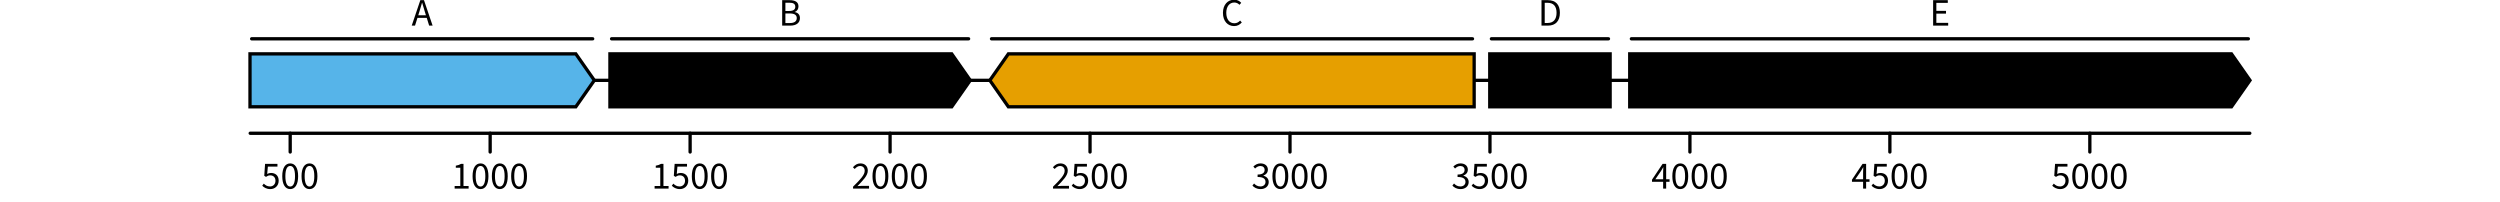
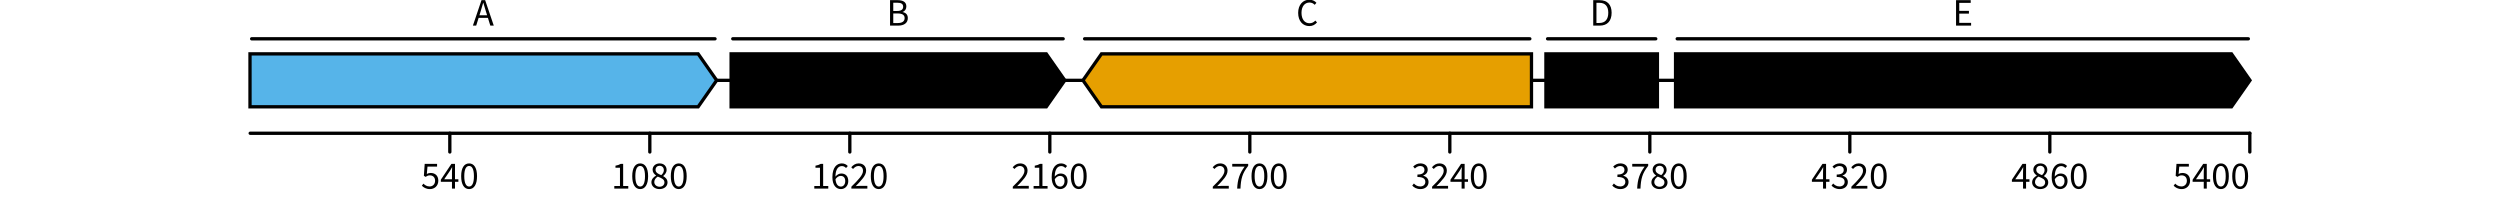
<svg xmlns="http://www.w3.org/2000/svg" xmlns:xlink="http://www.w3.org/1999/xlink" class="typst-doc" viewBox="0 0 566.929 45.644" width="566.929pt" height="45.644pt">
  <g>
    <g class="typst-group" transform="matrix(1 0 0 1 56.69291 0)">
      <g>
        <g class="typst-group">
          <g>
            <path class="typst-shape" fill="none" stroke="#000000" stroke-width="0.75" stroke-linecap="butt" stroke-linejoin="miter" stroke-miterlimit="4" transform="matrix(1 0 0 1 0 18.2176)" d="M 0 0h 453.543 " />
            <g class="typst-group" transform="matrix(1 0 0 1 0 12.2176)">
              <g>
-                 <path class="typst-shape" fill="#56b4e9" fill-rule="nonzero" stroke="#000000" stroke-width="0.75" stroke-linecap="butt" stroke-linejoin="miter" stroke-miterlimit="4" d="M 0 0h 73.885 l 4.2 6 l -4.2 6 h -73.885 Z " />
+                 <path class="typst-shape" fill="#56b4e9" fill-rule="nonzero" stroke="#000000" stroke-width="0.75" stroke-linecap="butt" stroke-linejoin="miter" stroke-miterlimit="4" d="M 0 0h 101.627 l 4.2 6 l -4.2 6 h -101.627 Z " />
              </g>
            </g>
-             <g class="typst-group" transform="matrix(1 0 0 1 81.62147 12.2176)">
+             <g class="typst-group" transform="matrix(1 0 0 1 109.1024 12.2176)">
              <g>
-                 <path class="typst-shape" fill="oklch(85.000% 0.012 -95.500deg)" fill-rule="nonzero" stroke="#000000" stroke-width="0.75" stroke-linecap="butt" stroke-linejoin="miter" stroke-miterlimit="4" d="M 0 0h 77.512 l 4.2 6 l -4.2 6 h -77.512 Z " />
+                 <path class="typst-shape" fill="oklch(85.000% 0.012 -95.500deg)" fill-rule="nonzero" stroke="#000000" stroke-width="0.75" stroke-linecap="butt" stroke-linejoin="miter" stroke-miterlimit="4" d="M 0 0h 71.475 l 4.2 6 l -4.2 6 h -71.475 Z " />
              </g>
            </g>
-             <g class="typst-group" transform="matrix(1 0 0 1 167.7775 12.2176)">
+             <g class="typst-group" transform="matrix(1 0 0 1 188.8924 12.2176)">
              <g>
-                 <path class="typst-shape" fill="#e69f00" fill-rule="nonzero" stroke="#000000" stroke-width="0.75" stroke-linecap="butt" stroke-linejoin="miter" stroke-miterlimit="4" d="M 0 0m 109.826 0 h -105.626 l -4.2 6 l 4.2 6 h 105.626 Z " />
+                 <path class="typst-shape" fill="#e69f00" fill-rule="nonzero" stroke="#000000" stroke-width="0.75" stroke-linecap="butt" stroke-linejoin="miter" stroke-miterlimit="4" d="M 0 0m 101.711 0 h -97.511 l -4.2 6 l 4.2 6 h 97.511 Z " />
              </g>
            </g>
-             <g class="typst-group" transform="matrix(1 0 0 1 281.1406 12.2176)">
+             <g class="typst-group" transform="matrix(1 0 0 1 293.8793 12.2176)">
              <g>
-                 <path class="typst-shape" fill="oklch(85.000% 0.012 -95.500deg)" fill-rule="nonzero" stroke="#000000" stroke-width="0.75" stroke-linecap="butt" stroke-linejoin="miter" stroke-miterlimit="4" d="M 0 0h 27.298 v 12 h -27.298 Z " />
+                 <path class="typst-shape" fill="oklch(85.000% 0.012 -95.500deg)" fill-rule="nonzero" stroke="#000000" stroke-width="0.75" stroke-linecap="butt" stroke-linejoin="miter" stroke-miterlimit="4" d="M 0 0h 25.281 v 12 h -25.281 Z " />
              </g>
            </g>
-             <g class="typst-group" transform="matrix(1 0 0 1 312.8823 12.2176)">
+             <g class="typst-group" transform="matrix(1 0 0 1 323.2756 12.2176)">
              <g>
-                 <path class="typst-shape" fill="oklch(85.000% 0.012 -95.500deg)" fill-rule="nonzero" stroke="#000000" stroke-width="0.75" stroke-linecap="butt" stroke-linejoin="miter" stroke-miterlimit="4" d="M 0 0h 136.461 l 4.2 6 l -4.2 6 h -136.461 Z " />
+                 <path class="typst-shape" fill="oklch(85.000% 0.012 -95.500deg)" fill-rule="nonzero" stroke="#000000" stroke-width="0.75" stroke-linecap="butt" stroke-linejoin="miter" stroke-miterlimit="4" d="M 0 0h 126.068 l 4.2 6 l -4.2 6 h -126.068 Z " />
              </g>
            </g>
-             <path class="typst-shape" fill="none" stroke="#000000" stroke-width="0.75" stroke-linecap="round" stroke-linejoin="miter" stroke-miterlimit="4" transform="matrix(1 0 0 1 0.375 8.798064)" d="M 0 0h 77.335 " />
-             <g class="typst-text" transform="matrix(1 0 0 -1 36.64867 5.808)">
+             <path class="typst-shape" fill="none" stroke="#000000" stroke-width="0.75" stroke-linecap="round" stroke-linejoin="miter" stroke-miterlimit="4" transform="matrix(1 0 0 1 0.375 8.798064)" d="M 0 0h 105.077 " />
+             <g class="typst-text" transform="matrix(1 0 0 -1 50.51979 5.808)">
              <use xlink:href="#g99868E977333ADAA681DF926937364CA" x="0" y="0" fill="#000000" fill-rule="nonzero" />
            </g>
-             <path class="typst-shape" fill="none" stroke="#000000" stroke-width="0.75" stroke-linecap="round" stroke-linejoin="miter" stroke-miterlimit="4" transform="matrix(1 0 0 1 81.99647 8.798064)" d="M 0 0h 80.962 " />
-             <g class="typst-text" transform="matrix(1 0 0 -1 119.8904 5.808)">
+             <path class="typst-shape" fill="none" stroke="#000000" stroke-width="0.75" stroke-linecap="round" stroke-linejoin="miter" stroke-miterlimit="4" transform="matrix(1 0 0 1 109.4774 8.798064)" d="M 0 0h 74.925 " />
+             <g class="typst-text" transform="matrix(1 0 0 -1 144.3524 5.808)">
              <use xlink:href="#gC67066D14D7CA054CB643CFC124C03B4" x="0" y="0" fill="#000000" fill-rule="nonzero" />
            </g>
-             <path class="typst-shape" fill="none" stroke="#000000" stroke-width="0.75" stroke-linecap="round" stroke-linejoin="miter" stroke-miterlimit="4" transform="matrix(1 0 0 1 168.1525 8.798064)" d="M 0 0h 109.076 " />
-             <g class="typst-text" transform="matrix(1 0 0 -1 220.1782 5.808)">
+             <path class="typst-shape" fill="none" stroke="#000000" stroke-width="0.75" stroke-linecap="round" stroke-linejoin="miter" stroke-miterlimit="4" transform="matrix(1 0 0 1 189.2674 8.798064)" d="M 0 0h 100.961 " />
+             <g class="typst-text" transform="matrix(1 0 0 -1 237.2356 5.808)">
              <use xlink:href="#g5DCCF50BBE1385BF67E06008F03121F6" x="0" y="0" fill="#000000" fill-rule="nonzero" />
            </g>
-             <path class="typst-shape" fill="none" stroke="#000000" stroke-width="0.75" stroke-linecap="round" stroke-linejoin="miter" stroke-miterlimit="4" transform="matrix(1 0 0 1 281.5156 8.798064)" d="M 0 0h 26.548 " />
-             <g class="typst-text" transform="matrix(1 0 0 -1 292.0835 5.808)">
+             <path class="typst-shape" fill="none" stroke="#000000" stroke-width="0.75" stroke-linecap="round" stroke-linejoin="miter" stroke-miterlimit="4" transform="matrix(1 0 0 1 294.2543 8.798064)" d="M 0 0h 24.531 " />
+             <g class="typst-text" transform="matrix(1 0 0 -1 303.8137 5.808)">
              <use xlink:href="#gB855857EF33FD070415BC0BF54E217E7" x="0" y="0" fill="#000000" fill-rule="nonzero" />
            </g>
-             <path class="typst-shape" fill="none" stroke="#000000" stroke-width="0.75" stroke-linecap="round" stroke-linejoin="miter" stroke-miterlimit="4" transform="matrix(1 0 0 1 313.2573 8.798064)" d="M 0 0h 139.911 " />
-             <g class="typst-text" transform="matrix(1 0 0 -1 380.894 5.808)">
+             <path class="typst-shape" fill="none" stroke="#000000" stroke-width="0.75" stroke-linecap="round" stroke-linejoin="miter" stroke-miterlimit="4" transform="matrix(1 0 0 1 323.6506 8.798064)" d="M 0 0h 129.518 " />
+             <g class="typst-text" transform="matrix(1 0 0 -1 386.0906 5.808)">
              <use xlink:href="#gDE663BC5FEE2CF5E34E5EF4FB7D1A5ED" x="0" y="0" fill="#000000" fill-rule="nonzero" />
            </g>
-             <path class="typst-shape" fill="none" stroke="#000000" stroke-width="0.75" stroke-linecap="round" stroke-linejoin="miter" stroke-miterlimit="4" transform="matrix(1 0 0 1 0.04534526 30.2176)" d="M 0 0h 453.453 " />
-             <path class="typst-shape" fill="none" stroke="#000000" stroke-width="0.75" stroke-linecap="round" stroke-linejoin="miter" stroke-miterlimit="4" transform="matrix(1 0 0 1 9.114398 30.2176)" d="M 0 0v 4.25 " />
-             <g class="typst-text" transform="matrix(1 0 0 -1 2.553998 42.7756)">
+             <path class="typst-shape" fill="none" stroke="#000000" stroke-width="0.75" stroke-linecap="round" stroke-linejoin="miter" stroke-miterlimit="4" transform="matrix(1 0 0 1 0.04199475 30.2176)" d="M 0 0h 453.459 " />
+             <path class="typst-shape" fill="none" stroke="#000000" stroke-width="0.75" stroke-linecap="round" stroke-linejoin="miter" stroke-miterlimit="4" transform="matrix(1 0 0 1 45.31234 30.2176)" d="M 0 0v 4.25 " />
+             <g class="typst-text" transform="matrix(1 0 0 -1 38.75194 42.7756)">
              <use xlink:href="#gD3A2C9180191844BFE7CB77EC3B94C0D" x="0" y="0" fill="#000000" fill-rule="nonzero" />
-               <use xlink:href="#gB397C455A64FCBB478DE0B6734CD41A3" x="4.374" y="0" fill="#000000" fill-rule="nonzero" />
+               <use xlink:href="#g37C09BBE57FA625FFFDF8DEC1409D461" x="4.374" y="0" fill="#000000" fill-rule="nonzero" />
              <use xlink:href="#gB397C455A64FCBB478DE0B6734CD41A3" x="8.747" y="0" fill="#000000" fill-rule="nonzero" />
            </g>
-             <path class="typst-shape" fill="none" stroke="#000000" stroke-width="0.75" stroke-linecap="round" stroke-linejoin="miter" stroke-miterlimit="4" transform="matrix(1 0 0 1 54.45966 30.2176)" d="M 0 0v 4.25 " />
-             <g class="typst-text" transform="matrix(1 0 0 -1 45.71246 42.7756)">
+             <path class="typst-shape" fill="none" stroke="#000000" stroke-width="0.75" stroke-linecap="round" stroke-linejoin="miter" stroke-miterlimit="4" transform="matrix(1 0 0 1 90.66667 30.2176)" d="M 0 0v 4.25 " />
+             <g class="typst-text" transform="matrix(1 0 0 -1 81.91947 42.7756)">
              <use xlink:href="#g73312DDF8B20F878AE00024E20500EAA" x="0" y="0" fill="#000000" fill-rule="nonzero" />
              <use xlink:href="#gB397C455A64FCBB478DE0B6734CD41A3" x="4.374" y="0" fill="#000000" fill-rule="nonzero" />
+               <use xlink:href="#g6056898929D02924A5AAF728EF689D96" x="8.747" y="0" fill="#000000" fill-rule="nonzero" />
+               <use xlink:href="#gB397C455A64FCBB478DE0B6734CD41A3" x="13.121" y="0" fill="#000000" fill-rule="nonzero" />
+             </g>
+             <path class="typst-shape" fill="none" stroke="#000000" stroke-width="0.75" stroke-linecap="round" stroke-linejoin="miter" stroke-miterlimit="4" transform="matrix(1 0 0 1 136.021 30.2176)" d="M 0 0v 4.25 " />
+             <g class="typst-text" transform="matrix(1 0 0 -1 127.2738 42.7756)">
+               <use xlink:href="#g73312DDF8B20F878AE00024E20500EAA" x="0" y="0" fill="#000000" fill-rule="nonzero" />
+               <use xlink:href="#gB0112A3F0F167AA92F104A3E83A579" x="4.374" y="0" fill="#000000" fill-rule="nonzero" />
+               <use xlink:href="#g31F75A78AF073F29C3314B5A0BA6B21C" x="8.747" y="0" fill="#000000" fill-rule="nonzero" />
+               <use xlink:href="#gB397C455A64FCBB478DE0B6734CD41A3" x="13.121" y="0" fill="#000000" fill-rule="nonzero" />
+             </g>
+             <path class="typst-shape" fill="none" stroke="#000000" stroke-width="0.75" stroke-linecap="round" stroke-linejoin="miter" stroke-miterlimit="4" transform="matrix(1 0 0 1 181.3753 30.2176)" d="M 0 0v 4.25 " />
+             <g class="typst-text" transform="matrix(1 0 0 -1 172.6281 42.7756)">
+               <use xlink:href="#g31F75A78AF073F29C3314B5A0BA6B21C" x="0" y="0" fill="#000000" fill-rule="nonzero" />
+               <use xlink:href="#g73312DDF8B20F878AE00024E20500EAA" x="4.374" y="0" fill="#000000" fill-rule="nonzero" />
+               <use xlink:href="#gB0112A3F0F167AA92F104A3E83A579" x="8.747" y="0" fill="#000000" fill-rule="nonzero" />
+               <use xlink:href="#gB397C455A64FCBB478DE0B6734CD41A3" x="13.121" y="0" fill="#000000" fill-rule="nonzero" />
+             </g>
+             <path class="typst-shape" fill="none" stroke="#000000" stroke-width="0.75" stroke-linecap="round" stroke-linejoin="miter" stroke-miterlimit="4" transform="matrix(1 0 0 1 226.7297 30.2176)" d="M 0 0v 4.25 " />
+             <g class="typst-text" transform="matrix(1 0 0 -1 217.9825 42.7756)">
+               <use xlink:href="#g31F75A78AF073F29C3314B5A0BA6B21C" x="0" y="0" fill="#000000" fill-rule="nonzero" />
+               <use xlink:href="#g78BB3C2FA17A52F8B707028DAFB00382" x="4.374" y="0" fill="#000000" fill-rule="nonzero" />
              <use xlink:href="#gB397C455A64FCBB478DE0B6734CD41A3" x="8.747" y="0" fill="#000000" fill-rule="nonzero" />
              <use xlink:href="#gB397C455A64FCBB478DE0B6734CD41A3" x="13.121" y="0" fill="#000000" fill-rule="nonzero" />
            </g>
-             <path class="typst-shape" fill="none" stroke="#000000" stroke-width="0.75" stroke-linecap="round" stroke-linejoin="miter" stroke-miterlimit="4" transform="matrix(1 0 0 1 99.80492 30.2176)" d="M 0 0v 4.25 " />
-             <g class="typst-text" transform="matrix(1 0 0 -1 91.05772 42.7756)">
-               <use xlink:href="#g73312DDF8B20F878AE00024E20500EAA" x="0" y="0" fill="#000000" fill-rule="nonzero" />
-               <use xlink:href="#gD3A2C9180191844BFE7CB77EC3B94C0D" x="4.374" y="0" fill="#000000" fill-rule="nonzero" />
-               <use xlink:href="#gB397C455A64FCBB478DE0B6734CD41A3" x="8.747" y="0" fill="#000000" fill-rule="nonzero" />
+             <path class="typst-shape" fill="none" stroke="#000000" stroke-width="0.75" stroke-linecap="round" stroke-linejoin="miter" stroke-miterlimit="4" transform="matrix(1 0 0 1 272.084 30.2176)" d="M 0 0v 4.25 " />
+             <g class="typst-text" transform="matrix(1 0 0 -1 263.3368 42.7756)">
+               <use xlink:href="#gBCA80F7593DEF82688D15CF0AABA8283" x="0" y="0" fill="#000000" fill-rule="nonzero" />
+               <use xlink:href="#g31F75A78AF073F29C3314B5A0BA6B21C" x="4.374" y="0" fill="#000000" fill-rule="nonzero" />
+               <use xlink:href="#g37C09BBE57FA625FFFDF8DEC1409D461" x="8.747" y="0" fill="#000000" fill-rule="nonzero" />
              <use xlink:href="#gB397C455A64FCBB478DE0B6734CD41A3" x="13.121" y="0" fill="#000000" fill-rule="nonzero" />
            </g>
-             <path class="typst-shape" fill="none" stroke="#000000" stroke-width="0.75" stroke-linecap="round" stroke-linejoin="miter" stroke-miterlimit="4" transform="matrix(1 0 0 1 145.1502 30.2176)" d="M 0 0v 4.25 " />
-             <g class="typst-text" transform="matrix(1 0 0 -1 136.403 42.7756)">
-               <use xlink:href="#g31F75A78AF073F29C3314B5A0BA6B21C" x="0" y="0" fill="#000000" fill-rule="nonzero" />
-               <use xlink:href="#gB397C455A64FCBB478DE0B6734CD41A3" x="4.374" y="0" fill="#000000" fill-rule="nonzero" />
-               <use xlink:href="#gB397C455A64FCBB478DE0B6734CD41A3" x="8.747" y="0" fill="#000000" fill-rule="nonzero" />
+             <path class="typst-shape" fill="none" stroke="#000000" stroke-width="0.75" stroke-linecap="round" stroke-linejoin="miter" stroke-miterlimit="4" transform="matrix(1 0 0 1 317.4383 30.2176)" d="M 0 0v 4.25 " />
+             <g class="typst-text" transform="matrix(1 0 0 -1 308.6911 42.7756)">
+               <use xlink:href="#gBCA80F7593DEF82688D15CF0AABA8283" x="0" y="0" fill="#000000" fill-rule="nonzero" />
+               <use xlink:href="#g78BB3C2FA17A52F8B707028DAFB00382" x="4.374" y="0" fill="#000000" fill-rule="nonzero" />
+               <use xlink:href="#g6056898929D02924A5AAF728EF689D96" x="8.747" y="0" fill="#000000" fill-rule="nonzero" />
              <use xlink:href="#gB397C455A64FCBB478DE0B6734CD41A3" x="13.121" y="0" fill="#000000" fill-rule="nonzero" />
            </g>
-             <path class="typst-shape" fill="none" stroke="#000000" stroke-width="0.75" stroke-linecap="round" stroke-linejoin="miter" stroke-miterlimit="4" transform="matrix(1 0 0 1 190.4954 30.2176)" d="M 0 0v 4.25 " />
-             <g class="typst-text" transform="matrix(1 0 0 -1 181.7482 42.7756)">
-               <use xlink:href="#g31F75A78AF073F29C3314B5A0BA6B21C" x="0" y="0" fill="#000000" fill-rule="nonzero" />
-               <use xlink:href="#gD3A2C9180191844BFE7CB77EC3B94C0D" x="4.374" y="0" fill="#000000" fill-rule="nonzero" />
-               <use xlink:href="#gB397C455A64FCBB478DE0B6734CD41A3" x="8.747" y="0" fill="#000000" fill-rule="nonzero" />
+             <path class="typst-shape" fill="none" stroke="#000000" stroke-width="0.75" stroke-linecap="round" stroke-linejoin="miter" stroke-miterlimit="4" transform="matrix(1 0 0 1 362.7927 30.2176)" d="M 0 0v 4.25 " />
+             <g class="typst-text" transform="matrix(1 0 0 -1 354.0455 42.7756)">
+               <use xlink:href="#g37C09BBE57FA625FFFDF8DEC1409D461" x="0" y="0" fill="#000000" fill-rule="nonzero" />
+               <use xlink:href="#gBCA80F7593DEF82688D15CF0AABA8283" x="4.374" y="0" fill="#000000" fill-rule="nonzero" />
+               <use xlink:href="#g31F75A78AF073F29C3314B5A0BA6B21C" x="8.747" y="0" fill="#000000" fill-rule="nonzero" />
              <use xlink:href="#gB397C455A64FCBB478DE0B6734CD41A3" x="13.121" y="0" fill="#000000" fill-rule="nonzero" />
            </g>
-             <path class="typst-shape" fill="none" stroke="#000000" stroke-width="0.75" stroke-linecap="round" stroke-linejoin="miter" stroke-miterlimit="4" transform="matrix(1 0 0 1 235.8407 30.2176)" d="M 0 0v 4.25 " />
-             <g class="typst-text" transform="matrix(1 0 0 -1 227.0935 42.7756)">
-               <use xlink:href="#gBCA80F7593DEF82688D15CF0AABA8283" x="0" y="0" fill="#000000" fill-rule="nonzero" />
-               <use xlink:href="#gB397C455A64FCBB478DE0B6734CD41A3" x="4.374" y="0" fill="#000000" fill-rule="nonzero" />
-               <use xlink:href="#gB397C455A64FCBB478DE0B6734CD41A3" x="8.747" y="0" fill="#000000" fill-rule="nonzero" />
+             <path class="typst-shape" fill="none" stroke="#000000" stroke-width="0.75" stroke-linecap="round" stroke-linejoin="miter" stroke-miterlimit="4" transform="matrix(1 0 0 1 408.147 30.2176)" d="M 0 0v 4.25 " />
+             <g class="typst-text" transform="matrix(1 0 0 -1 399.3998 42.7756)">
+               <use xlink:href="#g37C09BBE57FA625FFFDF8DEC1409D461" x="0" y="0" fill="#000000" fill-rule="nonzero" />
+               <use xlink:href="#g6056898929D02924A5AAF728EF689D96" x="4.374" y="0" fill="#000000" fill-rule="nonzero" />
+               <use xlink:href="#gB0112A3F0F167AA92F104A3E83A579" x="8.747" y="0" fill="#000000" fill-rule="nonzero" />
              <use xlink:href="#gB397C455A64FCBB478DE0B6734CD41A3" x="13.121" y="0" fill="#000000" fill-rule="nonzero" />
            </g>
-             <path class="typst-shape" fill="none" stroke="#000000" stroke-width="0.75" stroke-linecap="round" stroke-linejoin="miter" stroke-miterlimit="4" transform="matrix(1 0 0 1 281.186 30.2176)" d="M 0 0v 4.25 " />
-             <g class="typst-text" transform="matrix(1 0 0 -1 272.4388 42.7756)">
-               <use xlink:href="#gBCA80F7593DEF82688D15CF0AABA8283" x="0" y="0" fill="#000000" fill-rule="nonzero" />
-               <use xlink:href="#gD3A2C9180191844BFE7CB77EC3B94C0D" x="4.374" y="0" fill="#000000" fill-rule="nonzero" />
-               <use xlink:href="#gB397C455A64FCBB478DE0B6734CD41A3" x="8.747" y="0" fill="#000000" fill-rule="nonzero" />
-               <use xlink:href="#gB397C455A64FCBB478DE0B6734CD41A3" x="13.121" y="0" fill="#000000" fill-rule="nonzero" />
-             </g>
-             <path class="typst-shape" fill="none" stroke="#000000" stroke-width="0.75" stroke-linecap="round" stroke-linejoin="miter" stroke-miterlimit="4" transform="matrix(1 0 0 1 326.5312 30.2176)" d="M 0 0v 4.25 " />
-             <g class="typst-text" transform="matrix(1 0 0 -1 317.784 42.7756)">
-               <use xlink:href="#g37C09BBE57FA625FFFDF8DEC1409D461" x="0" y="0" fill="#000000" fill-rule="nonzero" />
-               <use xlink:href="#gB397C455A64FCBB478DE0B6734CD41A3" x="4.374" y="0" fill="#000000" fill-rule="nonzero" />
-               <use xlink:href="#gB397C455A64FCBB478DE0B6734CD41A3" x="8.747" y="0" fill="#000000" fill-rule="nonzero" />
-               <use xlink:href="#gB397C455A64FCBB478DE0B6734CD41A3" x="13.121" y="0" fill="#000000" fill-rule="nonzero" />
-             </g>
-             <path class="typst-shape" fill="none" stroke="#000000" stroke-width="0.75" stroke-linecap="round" stroke-linejoin="miter" stroke-miterlimit="4" transform="matrix(1 0 0 1 371.8765 30.2176)" d="M 0 0v 4.25 " />
-             <g class="typst-text" transform="matrix(1 0 0 -1 363.1293 42.7756)">
-               <use xlink:href="#g37C09BBE57FA625FFFDF8DEC1409D461" x="0" y="0" fill="#000000" fill-rule="nonzero" />
-               <use xlink:href="#gD3A2C9180191844BFE7CB77EC3B94C0D" x="4.374" y="0" fill="#000000" fill-rule="nonzero" />
-               <use xlink:href="#gB397C455A64FCBB478DE0B6734CD41A3" x="8.747" y="0" fill="#000000" fill-rule="nonzero" />
-               <use xlink:href="#gB397C455A64FCBB478DE0B6734CD41A3" x="13.121" y="0" fill="#000000" fill-rule="nonzero" />
-             </g>
-             <path class="typst-shape" fill="none" stroke="#000000" stroke-width="0.75" stroke-linecap="round" stroke-linejoin="miter" stroke-miterlimit="4" transform="matrix(1 0 0 1 417.2218 30.2176)" d="M 0 0v 4.25 " />
-             <g class="typst-text" transform="matrix(1 0 0 -1 408.4746 42.7756)">
+             <path class="typst-shape" fill="none" stroke="#000000" stroke-width="0.75" stroke-linecap="round" stroke-linejoin="miter" stroke-miterlimit="4" transform="matrix(1 0 0 1 453.5013 30.2176)" d="M 0 0v 4.25 " />
+             <g class="typst-text" transform="matrix(1 0 0 -1 436.0069 42.7756)">
              <use xlink:href="#gD3A2C9180191844BFE7CB77EC3B94C0D" x="0" y="0" fill="#000000" fill-rule="nonzero" />
-               <use xlink:href="#gB397C455A64FCBB478DE0B6734CD41A3" x="4.374" y="0" fill="#000000" fill-rule="nonzero" />
+               <use xlink:href="#g37C09BBE57FA625FFFDF8DEC1409D461" x="4.374" y="0" fill="#000000" fill-rule="nonzero" />
              <use xlink:href="#gB397C455A64FCBB478DE0B6734CD41A3" x="8.747" y="0" fill="#000000" fill-rule="nonzero" />
              <use xlink:href="#gB397C455A64FCBB478DE0B6734CD41A3" x="13.121" y="0" fill="#000000" fill-rule="nonzero" />
            </g>
          </g>
        </g>
      </g>
    </g>
  </g>
  <defs id="glyph">
    <symbol id="g99868E977333ADAA681DF926937364CA" overflow="visible">
      <path d="M 0 0m 1.786 3.23 c 0.211 0.642 0.396 1.276 0.572 1.945 h 0.035 c 0.185 -0.669 0.37 -1.302 0.581 -1.945 l 0.273 -0.88 h -1.734 Z m -1.76 -3.23 h 0.748 l 0.554 1.76 h 2.103 l 0.546 -1.76 h 0.783 l -1.954 5.773 h -0.827 Z " />
    </symbol>
    <symbol id="gC67066D14D7CA054CB643CFC124C03B4" overflow="visible">
      <path d="M 0 0m 0.792 0 h 1.839 c 1.294 0 2.191 0.563 2.191 1.716 c 0 0.774 -0.458 1.223 -1.179 1.355 v 0.035 c 0.546 0.176 0.845 0.66 0.845 1.258 c 0 1.012 -0.81 1.408 -1.98 1.408 h -1.716 Z m 0.73 3.318 v 1.874 h 0.889 c 0.898 0 1.355 -0.255 1.355 -0.924 c 0 -0.59 -0.405 -0.95 -1.39 -0.95 Z m 0 -2.737 v 2.174 h 1.003 c 1.012 0 1.575 -0.326 1.575 -1.038 c 0 -0.774 -0.581 -1.135 -1.575 -1.135 Z " />
    </symbol>
    <symbol id="g5DCCF50BBE1385BF67E06008F03121F6" overflow="visible">
      <path d="M 0 0m 2.983 -0.106 c 0.748 0 1.285 0.299 1.751 0.827 l -0.378 0.422 c -0.37 -0.396 -0.783 -0.607 -1.32 -0.607 c -1.118 0 -1.822 0.915 -1.822 2.367 c 0 1.434 0.73 2.332 1.813 2.332 c 0.475 0 0.871 -0.194 1.179 -0.519 l 0.396 0.449 c -0.334 0.396 -0.898 0.713 -1.584 0.713 c -1.47 0 -2.561 -1.135 -2.561 -2.992 c 0 -1.883 1.082 -2.992 2.526 -2.992 Z " />
    </symbol>
    <symbol id="gB855857EF33FD070415BC0BF54E217E7" overflow="visible">
      <path d="M 0 0m 0.792 0 h 1.478 c 1.742 0 2.693 1.074 2.693 2.913 c 0 1.83 -0.95 2.86 -2.728 2.86 h -1.443 Z m 0.73 0.598 v 4.576 h 0.66 c 1.346 0 2.024 -0.81 2.024 -2.262 c 0 -1.461 -0.678 -2.314 -2.024 -2.314 Z " />
    </symbol>
    <symbol id="gDE663BC5FEE2CF5E34E5EF4FB7D1A5ED" overflow="visible">
      <path d="M 0 0m 0.792 0 h 3.414 v 0.625 h -2.684 v 2.094 h 2.191 v 0.625 h -2.191 v 1.813 h 2.596 v 0.616 h -3.326 Z " />
    </symbol>
    <symbol id="gD3A2C9180191844BFE7CB77EC3B94C0D" overflow="visible">
      <path d="M 0 0m 2.059 -0.106 c 0.977 0 1.892 0.686 1.892 1.901 c 0 1.214 -0.783 1.76 -1.742 1.76 c -0.343 0 -0.598 -0.088 -0.862 -0.229 l 0.15 1.663 h 2.174 v 0.625 h -2.807 l -0.185 -2.702 l 0.387 -0.246 c 0.334 0.22 0.572 0.343 0.959 0.343 c 0.722 0 1.197 -0.458 1.197 -1.232 c 0 -0.783 -0.546 -1.285 -1.232 -1.285 c -0.66 0 -1.082 0.308 -1.417 0.642 l -0.352 -0.475 c 0.387 -0.387 0.942 -0.766 1.839 -0.766 Z " />
    </symbol>
+     <symbol id="g37C09BBE57FA625FFFDF8DEC1409D461" overflow="visible">
+       <path d="M 0 0m 0.915 2.13 l 1.311 1.918 c 0.158 0.273 0.317 0.519 0.458 0.792 h 0.035 c -0.018 -0.299 -0.044 -0.783 -0.044 -1.082 v -1.628 Z m 1.76 -2.13 h 0.686 v 1.549 h 0.766 v 0.581 h -0.766 v 3.485 h -0.81 l -2.402 -3.59 v -0.475 h 2.526 Z " />
+     </symbol>
    <symbol id="gB397C455A64FCBB478DE0B6734CD41A3" overflow="visible">
      <path d="M 0 0m 2.191 -0.106 c 1.118 0 1.795 1.047 1.795 2.93 c 0 1.883 -0.678 2.895 -1.795 2.895 c -1.126 0 -1.804 -1.012 -1.804 -2.895 c 0 -1.883 0.678 -2.93 1.804 -2.93 Z m 0 0.581 c -0.66 0 -1.1 0.704 -1.1 2.35 c 0 1.646 0.44 2.314 1.1 2.314 c 0.651 0 1.091 -0.669 1.091 -2.314 c 0 -1.646 -0.44 -2.35 -1.091 -2.35 Z " />
    </symbol>
    <symbol id="g73312DDF8B20F878AE00024E20500EAA" overflow="visible">
      <path d="M 0 0m 0.695 0 h 3.168 v 0.598 h -1.162 v 5.016 h -0.554 c -0.308 -0.185 -0.678 -0.326 -1.188 -0.414 v -0.466 h 1.021 v -4.136 h -1.285 Z " />
    </symbol>
+     <symbol id="g6056898929D02924A5AAF728EF689D96" overflow="visible">
+       <path d="M 0 0m 2.2 -0.106 c 1.091 0 1.813 0.66 1.813 1.496 c 0 0.757 -0.475 1.153 -0.977 1.443 v 0.035 c 0.343 0.264 0.774 0.766 0.774 1.355 c 0 0.871 -0.607 1.496 -1.584 1.496 c -0.906 0 -1.593 -0.581 -1.593 -1.443 c 0 -0.59 0.37 -1.003 0.783 -1.294 v -0.035 c -0.528 -0.282 -1.056 -0.783 -1.056 -1.514 c 0 -0.889 0.783 -1.54 1.839 -1.54 Z m 0.396 3.168 c -0.678 0.264 -1.294 0.546 -1.294 1.214 c 0 0.546 0.387 0.906 0.906 0.906 c 0.616 0 0.977 -0.44 0.977 -0.994 c 0 -0.414 -0.211 -0.792 -0.59 -1.126 Z m -0.378 -2.631 c -0.686 0 -1.206 0.449 -1.206 1.074 c 0 0.51 0.334 0.924 0.783 1.223 c 0.81 -0.326 1.522 -0.59 1.522 -1.311 c 0 -0.581 -0.449 -0.986 -1.1 -0.986 Z " />
+     </symbol>
+     <symbol id="gB0112A3F0F167AA92F104A3E83A579" overflow="visible">
+       <path d="M 0 0m 2.297 2.886 c 0.695 0 1.038 -0.458 1.038 -1.188 c 0 -0.739 -0.422 -1.232 -0.977 -1.232 c -0.713 0 -1.144 0.59 -1.232 1.681 c 0.352 0.519 0.81 0.739 1.17 0.739 Z m 0.062 -2.992 c 0.906 0 1.663 0.73 1.663 1.804 c 0 1.153 -0.634 1.734 -1.602 1.734 c -0.458 0 -0.959 -0.273 -1.311 -0.704 c 0.035 1.778 0.695 2.385 1.478 2.385 c 0.352 0 0.695 -0.167 0.924 -0.44 l 0.405 0.449 c -0.317 0.343 -0.748 0.598 -1.355 0.598 c -1.118 0 -2.138 -0.871 -2.138 -3.124 c 0 -1.804 0.836 -2.702 1.936 -2.702 Z " />
+     </symbol>
    <symbol id="g31F75A78AF073F29C3314B5A0BA6B21C" overflow="visible">
      <path d="M 0 0m 0.352 0 h 3.626 v 0.625 h -1.69 c -0.29 0 -0.634 -0.026 -0.942 -0.053 c 1.364 1.399 2.35 2.411 2.35 3.502 c 0 0.986 -0.642 1.646 -1.681 1.646 c -0.722 0 -1.223 -0.343 -1.69 -0.871 l 0.405 -0.396 c 0.326 0.378 0.73 0.678 1.197 0.678 c 0.713 0 1.065 -0.458 1.065 -1.1 c 0 -0.906 -0.959 -1.945 -2.64 -3.59 Z " />
+     </symbol>
+     <symbol id="g78BB3C2FA17A52F8B707028DAFB00382" overflow="visible">
+       <path d="M 0 0m 1.505 0 h 0.748 c 0.097 2.191 0.396 3.458 1.751 5.166 v 0.449 h -3.617 v -0.625 h 2.807 c -1.144 -1.549 -1.593 -2.878 -1.69 -4.99 Z " />
    </symbol>
    <symbol id="gBCA80F7593DEF82688D15CF0AABA8283" overflow="visible">
      <path d="M 0 0m 2.077 -0.106 c 1.03 0 1.848 0.607 1.848 1.602 c 0 0.774 -0.537 1.267 -1.214 1.426 v 0.035 c 0.607 0.229 1.021 0.66 1.021 1.338 c 0 0.906 -0.704 1.426 -1.681 1.426 c -0.66 0 -1.179 -0.299 -1.61 -0.704 l 0.387 -0.458 c 0.334 0.334 0.73 0.572 1.197 0.572 c 0.598 0 0.968 -0.343 0.968 -0.889 c 0 -0.59 -0.396 -1.047 -1.593 -1.047 v -0.554 c 1.338 0 1.795 -0.449 1.795 -1.118 c 0 -0.625 -0.484 -1.03 -1.162 -1.03 c -0.66 0 -1.1 0.317 -1.434 0.669 l -0.37 -0.475 c 0.378 -0.414 0.95 -0.792 1.848 -0.792 Z " />
    </symbol>
-     <symbol id="g37C09BBE57FA625FFFDF8DEC1409D461" overflow="visible">
-       <path d="M 0 0m 0.915 2.13 l 1.311 1.918 c 0.158 0.273 0.317 0.519 0.458 0.792 h 0.035 c -0.018 -0.299 -0.044 -0.783 -0.044 -1.082 v -1.628 Z m 1.76 -2.13 h 0.686 v 1.549 h 0.766 v 0.581 h -0.766 v 3.485 h -0.81 l -2.402 -3.59 v -0.475 h 2.526 Z " />
-     </symbol>
  </defs>
</svg>
